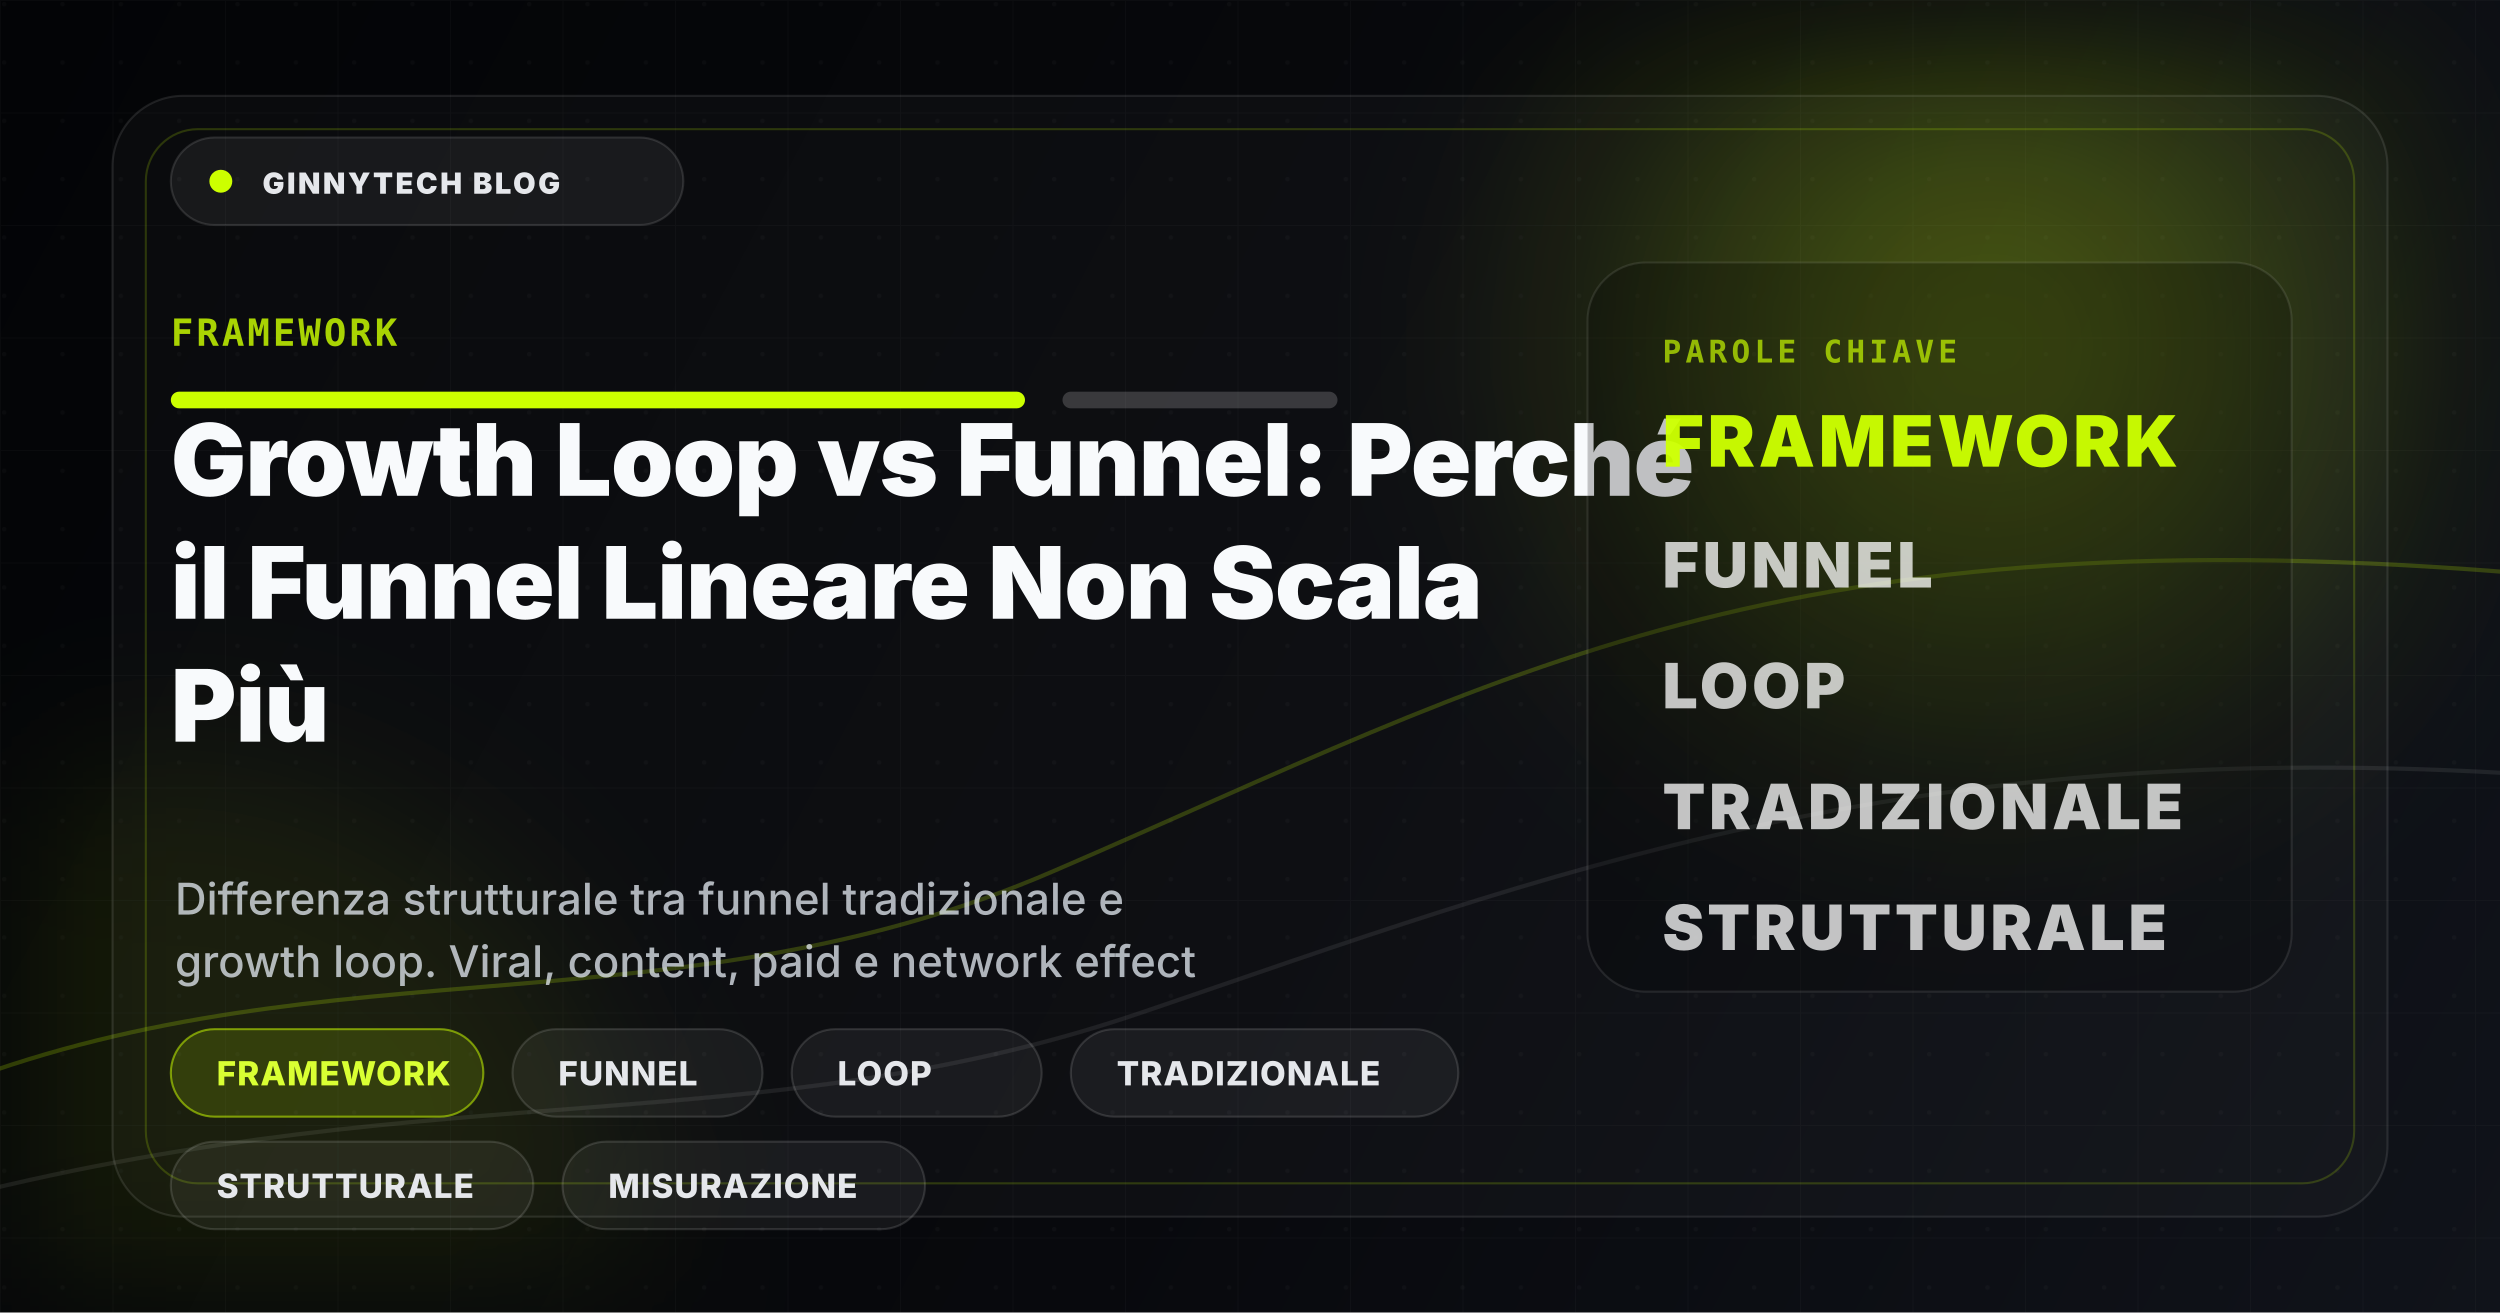
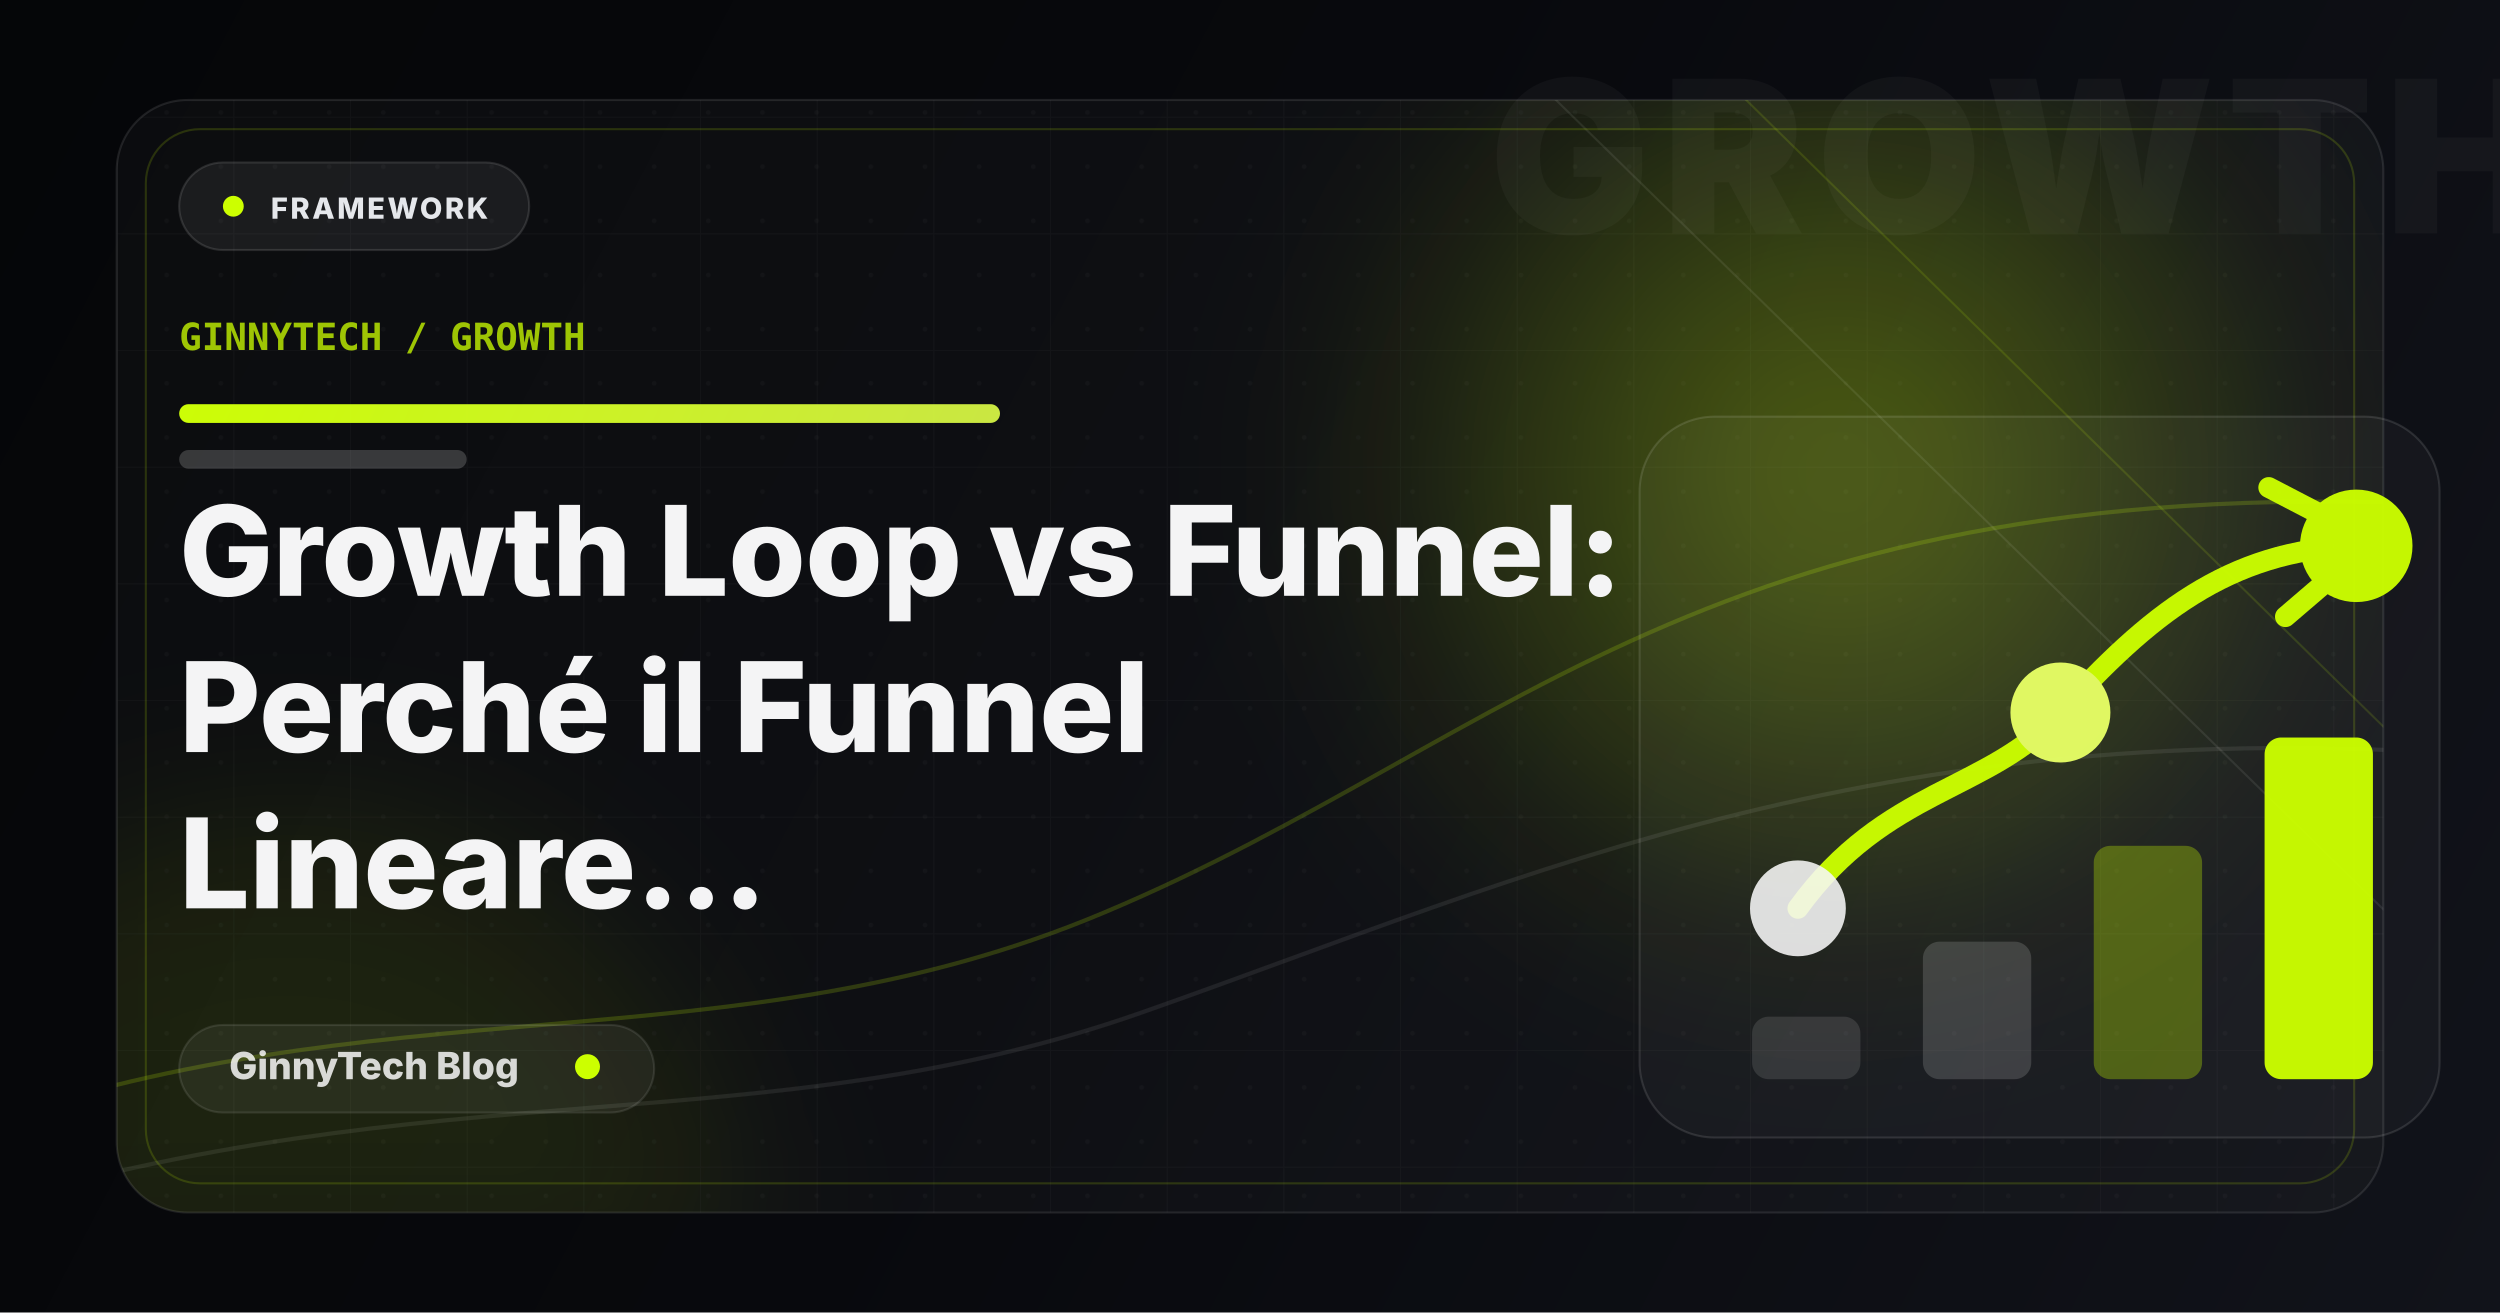
- <svg xmlns="http://www.w3.org/2000/svg" width="1200" height="630" viewBox="0 0 1200 630" fill="none" role="img" aria-label="Copertina articolo GinnyTech: Growth Loop vs Funnel: Perché il Funnel Lineare Non Scala Più">
+ <svg xmlns="http://www.w3.org/2000/svg" width="1200" height="630" viewBox="0 0 1200 630" fill="none">
  <defs>
    <linearGradient id="bg" x1="0" y1="0" x2="1200" y2="630" gradientUnits="userSpaceOnUse">
-       <stop offset="0" stop-color="#030406" />
-       <stop offset="0.55" stop-color="#08090d" />
-       <stop offset="1" stop-color="#10131a" />
+       <stop offset="0" stop-color="#050608" />
+       <stop offset="0.46" stop-color="#08090d" />
+       <stop offset="1" stop-color="#11131a" />
    </linearGradient>
-     <radialGradient id="limeGlow" cx="50%" cy="50%" r="50%">
-       <stop offset="0" stop-color="#ccff00" stop-opacity="0.34" />
+     <linearGradient id="lime" x1="96" y1="100" x2="1060" y2="548" gradientUnits="userSpaceOnUse">
+       <stop offset="0" stop-color="#ccff00" stop-opacity="1" />
+       <stop offset="0.52" stop-color="#e7ff65" stop-opacity="0.86" />
+       <stop offset="1" stop-color="#b3e600" stop-opacity="0.9" />
+     </linearGradient>
+     <radialGradient id="glow" cx="50%" cy="50%" r="50%">
+       <stop offset="0" stop-color="#ccff00" stop-opacity="0.35" />
      <stop offset="1" stop-color="#ccff00" stop-opacity="0" />
    </radialGradient>
-     <pattern id="grid" width="54" height="54" patternUnits="userSpaceOnUse">
-       <path d="M54 0H0V54" stroke="rgba(255,255,255,0.07)" stroke-width="1" />
-     </pattern>
-     <pattern id="dots" width="28" height="28" patternUnits="userSpaceOnUse">
-       <circle cx="2" cy="2" r="1.1" fill="rgba(255,255,255,0.13)" />
-     </pattern>
-     <filter id="blur" x="-50%" y="-50%" width="200%" height="200%">
+     <filter id="softBlur" x="-40%" y="-40%" width="180%" height="180%">
      <feGaussianBlur stdDeviation="44" />
    </filter>
+     <pattern id="dots" width="26" height="26" patternUnits="userSpaceOnUse">
+       <circle cx="2" cy="2" r="1.15" fill="rgba(255,255,255,0.12)" />
+     </pattern>
+     <pattern id="grid" width="56" height="56" patternUnits="userSpaceOnUse">
+       <path d="M56 0H0V56" stroke="rgba(255,255,255,0.08)" stroke-width="1" />
+     </pattern>
+     <clipPath id="frameClip">
+       <rect x="56" y="48" width="1088" height="534" rx="34" />
+     </clipPath>
  </defs>
  <rect width="1200" height="630" fill="url(#bg)" />
-   <rect width="1200" height="630" fill="url(#grid)" opacity="0.34" />
-   <rect width="1200" height="630" fill="url(#dots)" opacity="0.18" />
-   <circle cx="955" cy="166" r="258" fill="url(#limeGlow)" filter="url(#blur)" />
-   <circle cx="80" cy="590" r="220" fill="#ccff00" fill-opacity="0.08" filter="url(#blur)" />
-   <path d="M-20 520C160 452 326 496 506 418C724 324 852 244 1220 276" stroke="rgba(204,255,0,0.20)" stroke-width="2" />
-   <path d="M-18 574C214 516 366 548 548 486C742 420 914 352 1218 372" stroke="rgba(255,255,255,0.08)" stroke-width="2" />
-   <rect x="54" y="46" width="1092" height="538" rx="34" fill="rgba(255,255,255,0.024)" stroke="rgba(255,255,255,0.10)" />
-   <rect x="70" y="62" width="1060" height="506" rx="25" stroke="rgba(204,255,0,0.18)" />
-   <g transform="translate(82 94)">
-     <rect x="0" y="-28" width="246" height="42" rx="21" fill="rgba(255,255,255,0.06)" stroke="rgba(255,255,255,0.12)" />
-     <circle cx="24" cy="-7" r="5.5" fill="#ccff00" />
-     <text x="44" y="-1" font-family="Montserrat, Inter, Arial, sans-serif" font-size="14" font-weight="850" letter-spacing="1.2" fill="#e5e7eb">GINNYTECH BLOG</text>
+   <g clip-path="url(#frameClip)">
+     <rect x="0" y="0" width="1200" height="630" fill="url(#grid)" opacity="0.32" />
+     <rect x="0" y="0" width="1200" height="630" fill="url(#dots)" opacity="0.2" />
+     <circle cx="883" cy="227" r="260" fill="url(#glow)" filter="url(#softBlur)" />
+     <circle cx="138" cy="602" r="210" fill="#ccff00" fill-opacity="0.09" filter="url(#softBlur)" />
+     <path d="M-20 544C180 470 350 514 530 438C730 354 826 218 1208 244" stroke="rgba(204,255,0,0.18)" stroke-width="2" />
+     <path d="M-18 582C212 512 366 550 548 486C736 420 906 338 1210 364" stroke="rgba(255,255,255,0.08)" stroke-width="2" />
+     <path d="M616 -80L1166 458" stroke="rgba(255,255,255,0.08)" stroke-width="1" />
+     <path d="M708 -80L1190 394" stroke="rgba(204,255,0,0.13)" stroke-width="1" />
  </g>
-   <text x="82" y="166" font-family="JetBrains Mono, Consolas, monospace" font-size="18" font-weight="800" letter-spacing="1.4" fill="rgba(204,255,0,0.82)">FRAMEWORK</text>
-   <rect x="82" y="188" width="410" height="8" rx="4" fill="#ccff00" />
-   <rect x="510" y="188" width="132" height="8" rx="4" fill="rgba(255,255,255,0.18)" />
-   <text x="82" y="238" font-family="Montserrat, Inter, Arial, sans-serif" font-size="48" font-weight="850" letter-spacing="-0.4" fill="#f8fafc">Growth Loop vs Funnel: Perché</text>
-   <text x="82" y="297" font-family="Montserrat, Inter, Arial, sans-serif" font-size="48" font-weight="850" letter-spacing="-0.4" fill="#f8fafc">il Funnel Lineare Non Scala</text>
-   <text x="82" y="356" font-family="Montserrat, Inter, Arial, sans-serif" font-size="48" font-weight="850" letter-spacing="-0.4" fill="#f8fafc">Più</text>
-   <text x="84" y="439" font-family="Inter, Arial, sans-serif" font-size="21" font-weight="500" fill="rgba(226,232,240,0.76)">Differenza strutturale tra funnel tradizionale e</text>
-   <text x="84" y="469" font-family="Inter, Arial, sans-serif" font-size="21" font-weight="500" fill="rgba(226,232,240,0.76)">growth loop. Viral, content, paid e network effect</text>
-   <g opacity="0.96">
-     <rect x="762" y="126" width="338" height="350" rx="28" fill="rgba(0,0,0,0.24)" stroke="rgba(255,255,255,0.10)" />
-     <text x="798" y="174" font-family="JetBrains Mono, Consolas, monospace" font-size="15" font-weight="800" letter-spacing="2" fill="rgba(204,255,0,0.70)">PAROLE CHIAVE</text>
-     <text x="798" y="224" font-family="Montserrat, Inter, Arial, sans-serif" font-size="34" font-weight="900" letter-spacing="1.8" fill="#ccff00">FRAMEWORK</text>
-     <text x="798" y="282" font-family="Montserrat, Inter, Arial, sans-serif" font-size="30" font-weight="900" letter-spacing="1.8" fill="rgba(255,255,255,0.78)">FUNNEL</text>
-     <text x="798" y="340" font-family="Montserrat, Inter, Arial, sans-serif" font-size="30" font-weight="900" letter-spacing="1.8" fill="rgba(255,255,255,0.78)">LOOP</text>
-     <text x="798" y="398" font-family="Montserrat, Inter, Arial, sans-serif" font-size="30" font-weight="900" letter-spacing="1.8" fill="rgba(255,255,255,0.78)">TRADIZIONALE</text>
-     <text x="798" y="456" font-family="Montserrat, Inter, Arial, sans-serif" font-size="30" font-weight="900" letter-spacing="1.8" fill="rgba(255,255,255,0.78)">STRUTTURALE</text>
+   <rect x="56" y="48" width="1088" height="534" rx="34" fill="rgba(255,255,255,0.025)" stroke="rgba(255,255,255,0.10)" />
+   <rect x="70" y="62" width="1060" height="506" rx="26" stroke="rgba(204,255,0,0.16)" stroke-width="1" />
+   <rect x="86" y="78" width="168" height="42" rx="21" fill="rgba(255,255,255,0.065)" stroke="rgba(255,255,255,0.12)" />
+   <circle cx="112" cy="99" r="5" fill="#ccff00" />
+   <text x="130" y="105" font-family="Montserrat, Inter, Arial, sans-serif" font-size="14" font-weight="800" letter-spacing="1.2" fill="#e5e7eb">FRAMEWORK</text>
+   <text x="86" y="168" font-family="JetBrains Mono, Consolas, monospace" font-size="18" font-weight="700" fill="rgba(204,255,0,0.76)">GINNYTECH / GROWTH</text>
+   <rect x="86" y="194" width="394" height="9" rx="4.5" fill="url(#lime)" />
+   <rect x="86" y="216" width="138" height="9" rx="4.5" fill="rgba(255,255,255,0.18)" />
+   <text x="715" y="112" font-family="Montserrat, Inter, Arial, sans-serif" font-size="102" font-weight="900" letter-spacing="6" fill="rgba(255,255,255,0.035)">GROWTH</text>
+   <g transform="translate(745 136)" opacity="0.96">
+     <rect x="42" y="64" width="384" height="346" rx="36" fill="rgba(255,255,255,0.035)" stroke="rgba(255,255,255,0.12)" />
+     <path d="M118 300C160 242 210 244 244 206C286 160 324 128 386 126" stroke="#ccff00" stroke-width="10" stroke-linecap="round" fill="none" />
+     <path d="M344 98L394 124L352 160" stroke="#ccff00" stroke-width="10" stroke-linecap="round" stroke-linejoin="round" fill="none" />
+     <circle cx="118" cy="300" r="23" fill="rgba(255,255,255,0.88)" />
+     <circle cx="244" cy="206" r="24" fill="#e7ff65" />
+     <circle cx="386" cy="126" r="27" fill="#ccff00" />
+     <rect x="96" y="352" width="52" height="30" rx="8" fill="rgba(255,255,255,0.12)" />
+     <rect x="178" y="316" width="52" height="66" rx="8" fill="rgba(255,255,255,0.16)" />
+     <rect x="260" y="270" width="52" height="112" rx="8" fill="rgba(204,255,0,0.32)" />
+     <rect x="342" y="218" width="52" height="164" rx="8" fill="#ccff00" />
  </g>
-   <g transform="translate(82 526)">
-     <rect x="0" y="-32" width="150" height="42" rx="21" fill="rgba(204,255,0,0.14)" stroke="rgba(204,255,0,0.52)" />
-     <text x="22" y="-5" font-family="Montserrat, Inter, Arial, sans-serif" font-size="16" font-weight="800" letter-spacing="0.5" fill="#d9ff33">FRAMEWORK</text>
-   </g>
-   <g transform="translate(246 526)">
-     <rect x="0" y="-32" width="120" height="42" rx="21" fill="rgba(255,255,255,0.055)" stroke="rgba(255,255,255,0.13)" />
-     <text x="22" y="-5" font-family="Montserrat, Inter, Arial, sans-serif" font-size="16" font-weight="800" letter-spacing="0.5" fill="#e5e7eb">FUNNEL</text>
-   </g>
-   <g transform="translate(380 526)">
-     <rect x="0" y="-32" width="120" height="42" rx="21" fill="rgba(255,255,255,0.055)" stroke="rgba(255,255,255,0.13)" />
-     <text x="22" y="-5" font-family="Montserrat, Inter, Arial, sans-serif" font-size="16" font-weight="800" letter-spacing="0.5" fill="#e5e7eb">LOOP</text>
-   </g>
-   <g transform="translate(514 526)">
-     <rect x="0" y="-32" width="186" height="42" rx="21" fill="rgba(255,255,255,0.055)" stroke="rgba(255,255,255,0.13)" />
-     <text x="22" y="-5" font-family="Montserrat, Inter, Arial, sans-serif" font-size="16" font-weight="800" letter-spacing="0.5" fill="#e5e7eb">TRADIZIONALE</text>
-   </g>
-   <g transform="translate(82 580)">
-     <rect x="0" y="-32" width="174" height="42" rx="21" fill="rgba(255,255,255,0.055)" stroke="rgba(255,255,255,0.13)" />
-     <text x="22" y="-5" font-family="Montserrat, Inter, Arial, sans-serif" font-size="16" font-weight="800" letter-spacing="0.5" fill="#e5e7eb">STRUTTURALE</text>
-   </g>
-   <g transform="translate(270 580)">
-     <rect x="0" y="-32" width="174" height="42" rx="21" fill="rgba(255,255,255,0.055)" stroke="rgba(255,255,255,0.13)" />
-     <text x="22" y="-5" font-family="Montserrat, Inter, Arial, sans-serif" font-size="16" font-weight="800" letter-spacing="0.5" fill="#e5e7eb">MISURAZIONE</text>
+   <text x="86" y="286" font-family="Montserrat, Inter, Arial, sans-serif" font-size="60" font-weight="800" letter-spacing="-0.2" fill="#f4f4f5">Growth Loop vs Funnel:</text>
+   <text x="86" y="361" font-family="Montserrat, Inter, Arial, sans-serif" font-size="60" font-weight="800" letter-spacing="-0.2" fill="#f4f4f5">Perché il Funnel</text>
+   <text x="86" y="436" font-family="Montserrat, Inter, Arial, sans-serif" font-size="60" font-weight="800" letter-spacing="-0.2" fill="#f4f4f5">Lineare...</text>
+   <g transform="translate(86 520)">
+     <rect x="0" y="-28" width="228" height="42" rx="21" fill="rgba(255,255,255,0.055)" stroke="rgba(255,255,255,0.10)" />
+     <text x="24" y="-2" font-family="Montserrat, Inter, Arial, sans-serif" font-size="18" font-weight="800" fill="rgba(255,255,255,0.82)">GinnyTech Blog</text>
+     <circle cx="196" cy="-8" r="6" fill="#ccff00" />
  </g>
</svg>
